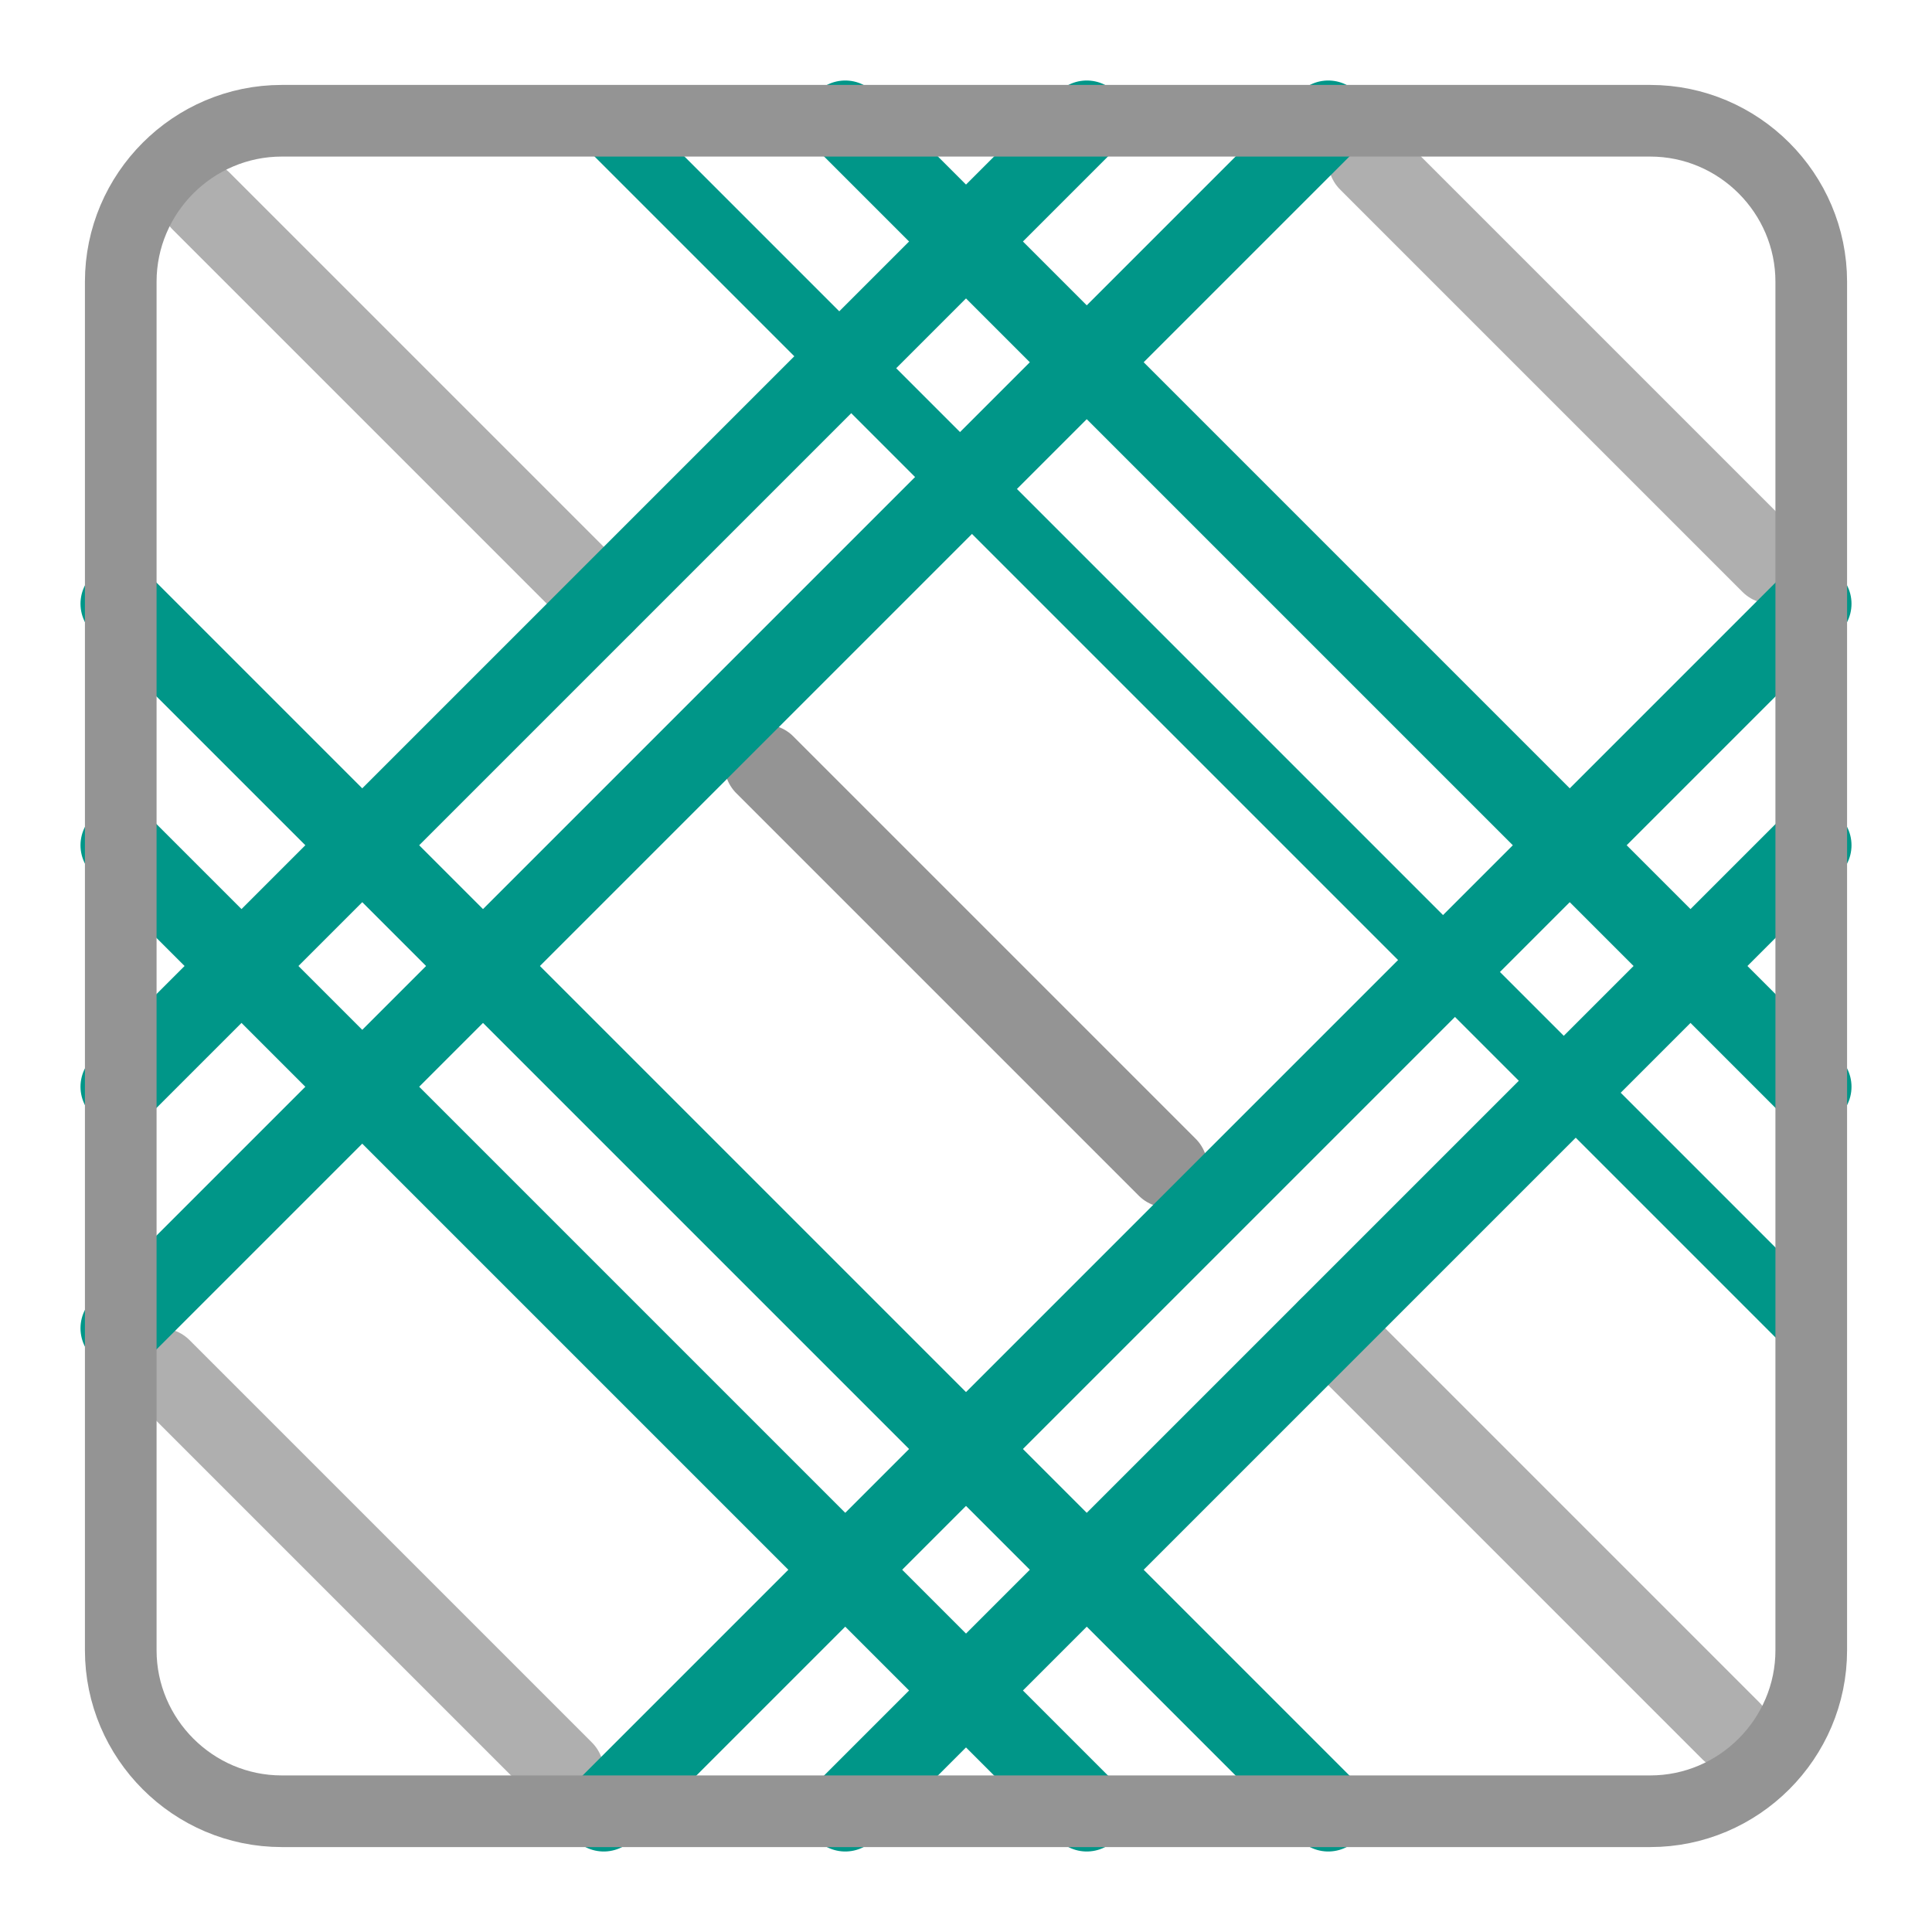
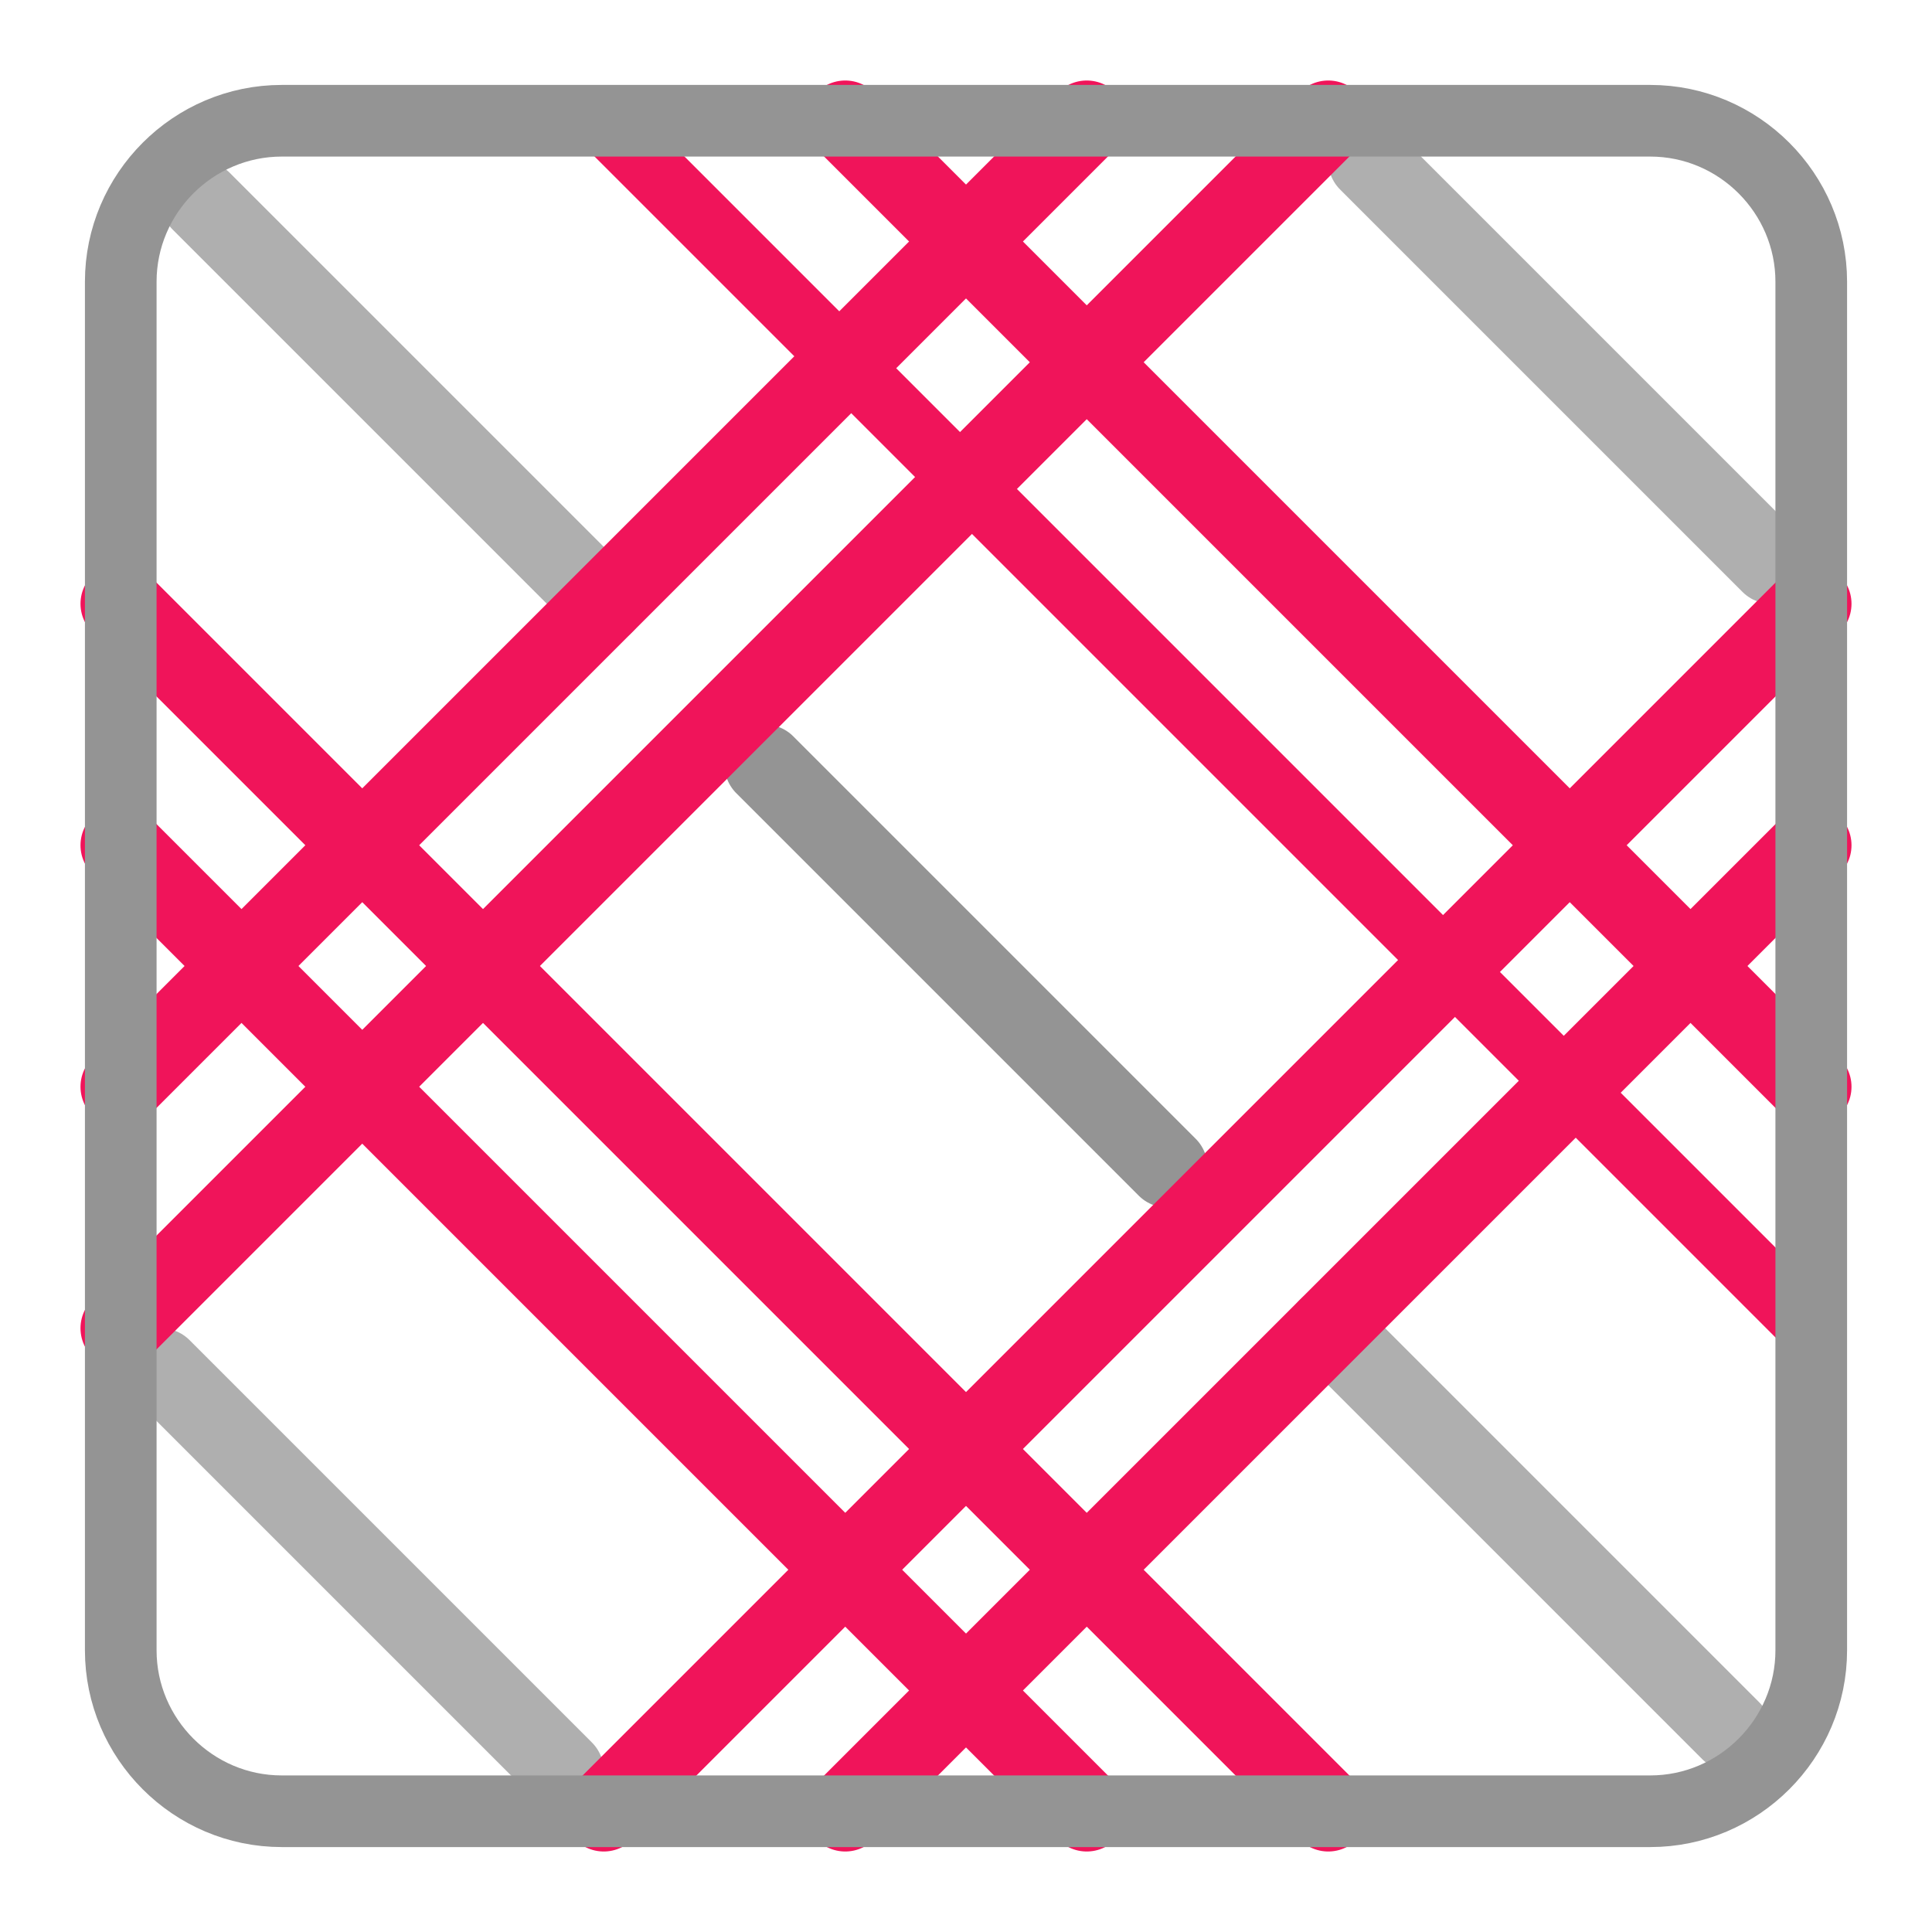
<svg xmlns="http://www.w3.org/2000/svg" id="a" width="24" height="24" viewBox="0 0 24 24">
  <line x1="2.5" y1="2.5" x2="7.5" y2="7.5" style="fill:none; opacity:.75; stroke:#949494; stroke-linecap:round; stroke-linejoin:round;" />
  <line x1="9.5" y1="9.5" x2="14.5" y2="14.5" style="fill:none; stroke:#949494; stroke-linecap:round; stroke-linejoin:round;" />
  <line x1="17" y1="2" x2="22" y2="7" style="fill:none; opacity:.75; stroke:#949494; stroke-linecap:round; stroke-linejoin:round;" />
  <line x1="2" y1="17" x2="7" y2="22" style="fill:none; opacity:.75; stroke:#949494; stroke-linecap:round; stroke-linejoin:round;" />
  <line x1="16.5" y1="16.5" x2="21.5" y2="21.5" style="fill:none; opacity:.75; stroke:#949494; stroke-linecap:round; stroke-linejoin:round;" />
-   <line x1="10.5" y1="1.5" x2="22.5" y2="13.5" style="fill:none; stroke:#009688; stroke-linecap:round; stroke-linejoin:round;" />
-   <line x1="22.5" y1="16.5" x2="7.5" y2="1.5" style="fill:none; stroke:#009688; stroke-linecap:round; stroke-linejoin:round; stroke-width:.79px;" />
-   <line x1="1.5" y1="13.5" x2="13.5" y2="1.5" style="fill:none; stroke:#009688; stroke-linecap:round; stroke-linejoin:round;" />
-   <line x1="16.5" y1="1.5" x2="1.5" y2="16.5" style="fill:none; stroke:#009688; stroke-linecap:round; stroke-linejoin:round;" />
-   <line x1="13.5" y1="22.5" x2="1.5" y2="10.5" style="fill:none; stroke:#009688; stroke-linecap:round; stroke-linejoin:round;" />
-   <line x1="1.5" y1="7.5" x2="16.5" y2="22.5" style="fill:none; stroke:#009688; stroke-linecap:round; stroke-linejoin:round;" />
-   <line x1="22.5" y1="10.5" x2="10.5" y2="22.5" style="fill:none; stroke:#009688; stroke-linecap:round; stroke-linejoin:round;" />
-   <line x1="7.5" y1="22.5" x2="22.5" y2="7.5" style="fill:none; stroke:#009688; stroke-linecap:round; stroke-linejoin:round;" />
+   <line x1="10.5" y1="1.5" x2="22.5" y2="13.5" style="fill:none; stroke:#F0145A; stroke-linecap:round; stroke-linejoin:round;" />
+   <line x1="22.5" y1="16.5" x2="7.5" y2="1.5" style="fill:none; stroke:#F0145A; stroke-linecap:round; stroke-linejoin:round; stroke-width:.79px;" />
+   <line x1="1.5" y1="13.5" x2="13.5" y2="1.5" style="fill:none; stroke:#F0145A; stroke-linecap:round; stroke-linejoin:round;" />
+   <line x1="16.5" y1="1.5" x2="1.5" y2="16.5" style="fill:none; stroke:#F0145A; stroke-linecap:round; stroke-linejoin:round;" />
+   <line x1="13.5" y1="22.5" x2="1.5" y2="10.5" style="fill:none; stroke:#F0145A; stroke-linecap:round; stroke-linejoin:round;" />
+   <line x1="1.5" y1="7.5" x2="16.5" y2="22.5" style="fill:none; stroke:#F0145A; stroke-linecap:round; stroke-linejoin:round;" />
+   <line x1="22.5" y1="10.5" x2="10.5" y2="22.5" style="fill:none; stroke:#F0145A; stroke-linecap:round; stroke-linejoin:round;" />
+   <line x1="7.5" y1="22.5" x2="22.5" y2="7.5" style="fill:none; stroke:#F0145A; stroke-linecap:round; stroke-linejoin:round;" />
  <path id="b" d="M3.5,1.5h17c1.1,0,2,.9,2,2v17c0,1.1-.9,2-2,2H3.5c-1.1,0-2-.9-2-2V3.5c0-1.1.9-2,2-2Z" style="fill:none; stroke:#949494; stroke-linecap:round; stroke-linejoin:round; stroke-width:.89px;" />
</svg>
